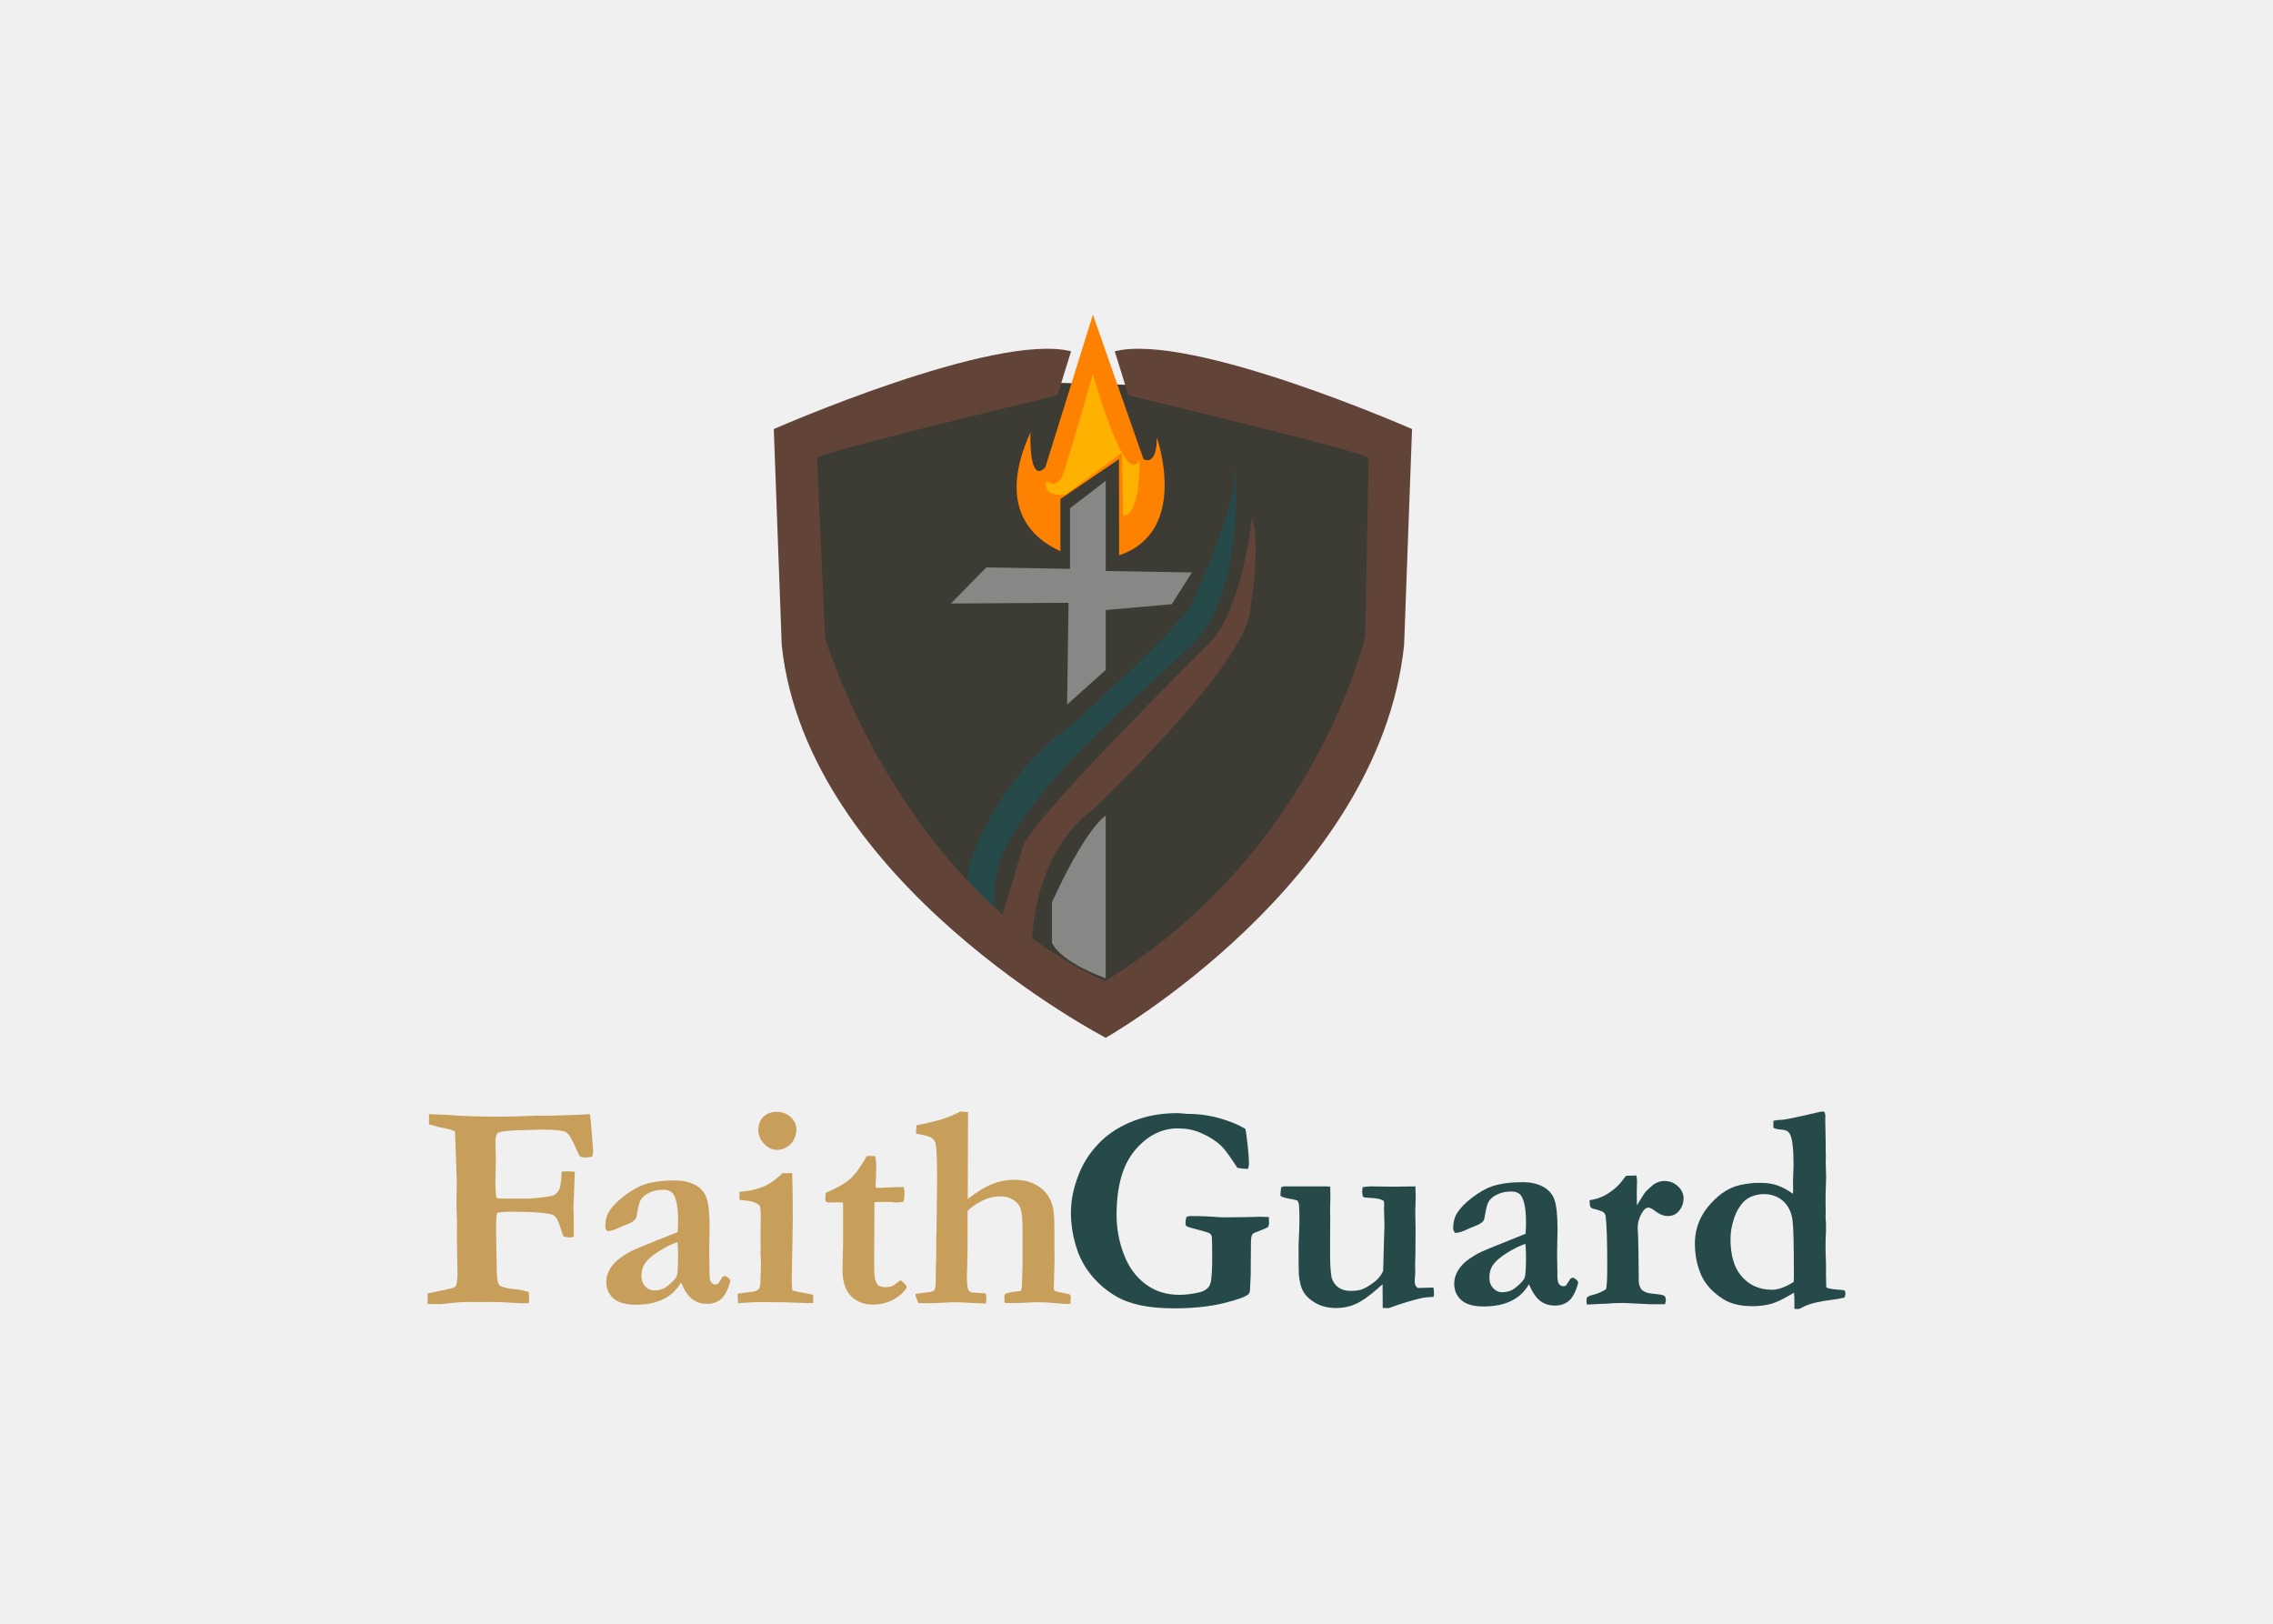
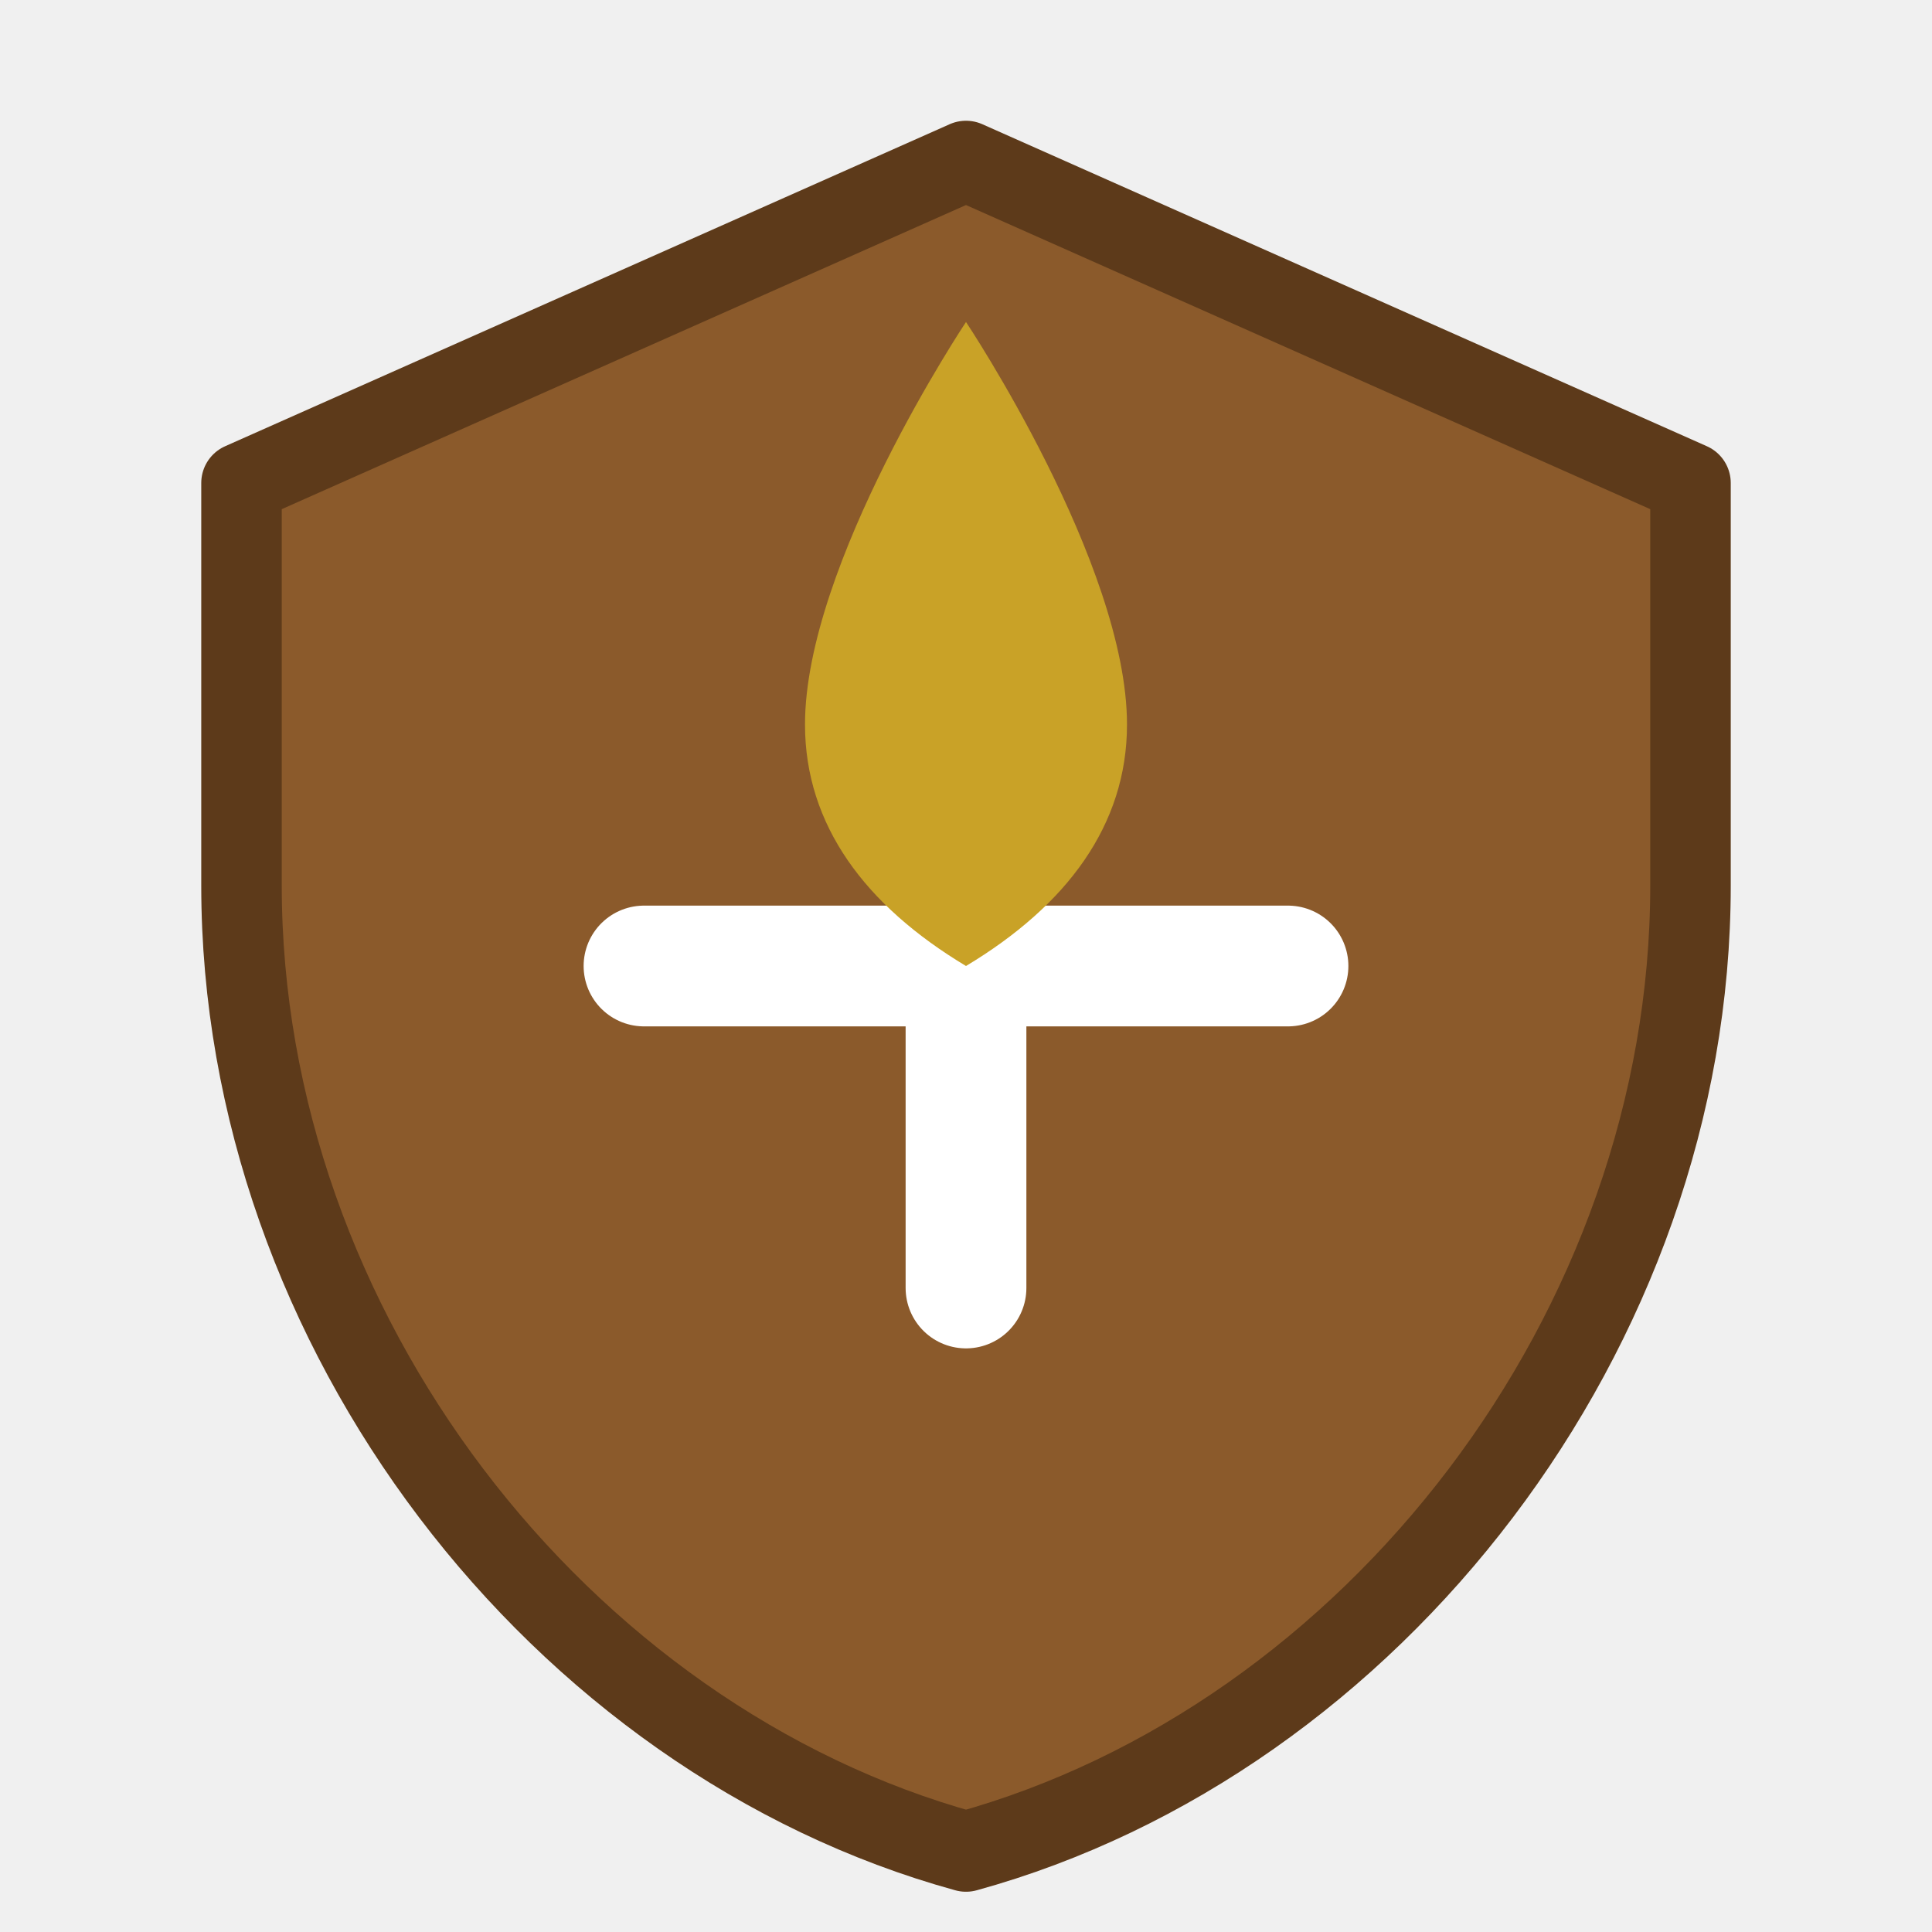
- <svg xmlns="http://www.w3.org/2000/svg" width="100%" height="100%" viewBox="0 0 350 250" version="1.1" xml:space="preserve" style="fill-rule:evenodd;clip-rule:evenodd;stroke-linejoin:round;stroke-miterlimit:2;">
-   <g id="Logo">
-     <path d="M124.981,69.028l38.462,-10.072l11.79,0.347l37.088,10.072l-0.115,27.437c0,0 -11.448,39.353 -41.611,55.915c0,0 -35.314,-16.508 -44.471,-54.982l-1.145,-28.717Z" style="fill:#3c3c34;" />
-     <path d="M190.205,70.696c0,0 1.764,20.469 -6.614,28.526c-8.378,8.057 -30.535,26.27 -30.425,37.523l-0.441,9.729c0,0 -2.535,-2.069 -4.299,-4.355l0.772,-8.71c0,0 3.527,-13.053 15.984,-21.923c0,0 16.425,-14.749 18.409,-18.669c0,0 7.606,-16.26 6.614,-22.121Z" style="fill:#264a4a;" />
-     <path d="M158.929,144.443c3.45,2.534 7.22,4.799 11.33,6.658l0,-0.111c32.5,-19.902 39.945,-53 39.945,-53l0.556,-27.455c0.556,-0.667 -37,-9.667 -37,-9.667l-2.111,-6.778c11.778,-2.971 45.778,11.971 45.778,11.971l-1.222,33.275c-3.889,36.609 -45.945,60.444 -45.945,60.444c0,0 -46,-23.836 -49.889,-60.444l-1.222,-33.275c0,0 34,-14.941 45.778,-11.971l-2.111,6.778c0,0 -37.556,9 -37,9.667l1.222,27.677c0,0 7.576,25.389 27.389,42.624l0,-0.121l3.111,-10.444c1.667,-4.556 28.333,-30.889 28.333,-30.889c5.444,-5 6.889,-19.667 6.889,-19.667c1.444,4 -0.222,14.111 -0.222,14.111c-0.667,8.667 -24.25,30.778 -24.25,30.778c-6.957,5.364 -8.942,13.665 -9.358,19.839Z" style="fill:#614338;" />
-     <g id="Cross">
-       <path d="M161.981,145.141l0,-6.222c0,0 4.777,-10.778 8.277,-13.333l0,25.031c0,0 -6.833,-2.365 -8.277,-5.476Z" style="fill:#878786;" />
-       <path d="M164.315,108.474l5.944,-5.333l0,-9.222l10.167,-0.889l3.111,-4.889l-13.278,-0.222l0,-13.889l-5.5,4.222l0,9.333l-12.889,-0.222l-5.444,5.556l18.111,-0.111l-0.222,15.667Z" style="fill:#878786;" />
-     </g>
-     <g id="Fire">
-       <path d="M163.279,84.865c-4.527,-2.056 -9.755,-6.943 -4.608,-18.305c0,0 -0.32,8.235 2.304,5.355l7.312,-23.467l7.792,22.248c0,0 2.048,1.265 2.048,-3.324c0,0 5.143,14.458 -5.806,18.123l-0.018,-14.8l-9.024,6.147l0,8.022Z" style="fill:#ff8100;" />
-       <path d="M168.287,57.6c0,0 5.139,18.214 7.17,13.096c0,0 0.303,8.579 -2.513,8.707l-0.175,-9.697l-8.72,6.433c0,0 -3.556,0.581 -2.93,-2.109c0,0 1.714,1.597 2.674,-1.283c0.96,-2.88 4.496,-15.147 4.496,-15.147Z" style="fill:#ffb100;" />
-     </g>
-   </g>
-   <path d="M65.832,200.769l0.045,-1.632c0.328,-0.075 0.873,-0.188 1.634,-0.337c0.761,-0.149 1.522,-0.321 2.283,-0.514l0.425,-0.268c0.149,-0.596 0.224,-1.208 0.224,-1.834l0,-0.134l-0.089,-5.165l0.022,-2.169l-0.089,-3.197l0.045,-3.801l-0.269,-7.49c-0.224,-0.209 -0.947,-0.418 -2.171,-0.627c-0.298,-0.06 -0.731,-0.179 -1.298,-0.358l-0.537,-0.134l0,-1.567l2.954,0.112c1.79,0.179 4.424,0.269 7.9,0.269c1.746,0 3.566,-0.045 5.461,-0.134l0.425,-0.022l1.097,0.022l0.448,-0.022l0.94,0l4.006,-0.134c0.179,0 0.414,-0.015 0.705,-0.045c0.291,-0.03 0.563,-0.052 0.817,-0.067c0.089,0.448 0.149,0.895 0.179,1.343l0.336,4.207c0,0.448 -0.045,0.791 -0.134,1.03c-0.537,0.075 -0.932,0.112 -1.186,0.112c-0.298,0 -0.537,-0.067 -0.716,-0.201c-0.089,-0.089 -0.261,-0.425 -0.515,-1.007c-0.627,-1.507 -1.16,-2.398 -1.6,-2.674c-0.44,-0.276 -1.667,-0.414 -3.681,-0.414l-3.088,0.089c-1.313,0.015 -2.35,0.089 -3.111,0.224c-0.164,0.03 -0.403,0.104 -0.716,0.224c-0.194,0.344 -0.291,0.785 -0.291,1.323l0.067,2.669l-0.067,3.05c0,1.555 0.052,2.512 0.157,2.871c0.134,0.09 0.246,0.143 0.336,0.158l1.589,0.022l2.686,0c0.597,0 1.514,-0.075 2.753,-0.224c0.85,-0.104 1.373,-0.224 1.567,-0.358c0.358,-0.239 0.615,-0.541 0.772,-0.906c0.157,-0.365 0.272,-1.257 0.347,-2.674c0.075,0 0.955,-0.045 1.03,-0.045c0.164,0 0.492,0.022 0.985,0.067l-0.134,3.581c-0.015,0.761 -0.045,1.417 -0.089,1.969l0.045,0.492c0.015,0.149 0.022,1.253 0.022,3.312c0,0.134 -0.007,0.358 -0.022,0.671c-0.283,0.06 -0.507,0.089 -0.671,0.089c-0.119,0 -0.41,-0.045 -0.873,-0.134c-0.134,-0.283 -0.283,-0.694 -0.448,-1.231c-0.343,-1.179 -0.716,-1.865 -1.119,-2.059c-0.716,-0.358 -2.969,-0.537 -6.759,-0.537c-0.552,0 -1.194,0.052 -1.925,0.157c-0.104,0.627 -0.157,1.35 -0.157,2.171l0.112,6.714c0.015,1.238 0.149,1.999 0.403,2.283c0.164,0.179 0.724,0.358 1.679,0.537l0.448,0.045c0.671,0.045 1.261,0.142 1.768,0.291l0.604,0.136c0.06,0.392 0.089,0.694 0.089,0.906c0,0.226 -0.022,0.513 -0.067,0.861l-0.425,-0.023l-0.694,0.023l-3.178,-0.176c-0.358,-0.017 -2.029,-0.025 -5.013,-0.025c-0.821,0 -1.604,0.045 -2.35,0.134c-1.179,0.134 -1.82,0.201 -1.925,0.201c-0.97,0 -1.634,-0.007 -1.992,-0.022Z" style="fill:#c79f5a;fill-rule:nonzero;" />
-   <path d="M111.666,196.427l0.515,0.336c0.134,0.104 0.216,0.231 0.246,0.381l0.022,0.112c-0.358,1.328 -0.828,2.242 -1.41,2.741c-0.582,0.5 -1.306,0.75 -2.171,0.75c-0.88,0 -1.637,-0.242 -2.272,-0.727c-0.634,-0.485 -1.212,-1.339 -1.734,-2.562c-0.641,1.134 -1.544,1.988 -2.708,2.562c-1.164,0.574 -2.589,0.862 -4.274,0.862c-1.552,0 -2.693,-0.325 -3.424,-0.974c-0.731,-0.649 -1.097,-1.503 -1.097,-2.562c0,-0.492 0.108,-0.992 0.325,-1.499c0.216,-0.507 0.567,-1.011 1.052,-1.511c0.485,-0.5 1.264,-1.048 2.339,-1.645c0.164,-0.089 0.731,-0.343 1.701,-0.761l5.572,-2.238c0.045,-0.567 0.067,-1.141 0.067,-1.723c0,-2.014 -0.246,-3.387 -0.739,-4.118c-0.298,-0.448 -0.821,-0.671 -1.567,-0.671c-0.746,0 -1.432,0.142 -2.059,0.425c-0.627,0.283 -1.082,0.649 -1.365,1.097c-0.209,0.328 -0.388,0.947 -0.537,1.857c-0.104,0.656 -0.201,1.037 -0.291,1.141c-0.224,0.283 -0.63,0.541 -1.22,0.772c-0.589,0.231 -0.988,0.399 -1.197,0.503c-0.806,0.388 -1.447,0.582 -1.925,0.582c-0.209,-0.179 -0.313,-0.433 -0.313,-0.761c0,-0.85 0.179,-1.581 0.537,-2.193c0.537,-0.865 1.347,-1.705 2.428,-2.518c1.082,-0.813 2.092,-1.384 3.032,-1.712c1.283,-0.418 2.85,-0.627 4.7,-0.627c1.194,0 2.219,0.22 3.077,0.66c0.858,0.44 1.455,1.093 1.79,1.958c0.336,0.865 0.503,2.425 0.503,4.677l-0.067,3.693l0.045,2.708l0,0.694c0,0.627 0.086,1.056 0.257,1.287c0.172,0.231 0.392,0.347 0.66,0.347c0.164,0 0.306,-0.045 0.425,-0.134l0.671,-1.052l0.403,-0.157Zm-7.34,-5.192c-0.85,0.283 -1.809,0.757 -2.876,1.421c-1.067,0.664 -1.809,1.332 -2.227,2.003c-0.298,0.492 -0.448,1.097 -0.448,1.813c0,0.641 0.194,1.171 0.582,1.589c0.388,0.418 0.836,0.627 1.343,0.627c0.836,0 1.544,-0.239 2.126,-0.716c0.791,-0.641 1.253,-1.153 1.387,-1.533c0.134,-0.381 0.201,-1.458 0.201,-3.234c0,-0.656 -0.03,-1.313 -0.089,-1.969Z" style="fill:#c79f5a;fill-rule:nonzero;" />
-   <path d="M116.768,173.936c0,-0.806 0.261,-1.466 0.783,-1.981c0.522,-0.515 1.194,-0.772 2.014,-0.772c0.88,0 1.611,0.272 2.193,0.817c0.582,0.545 0.873,1.16 0.873,1.846c0,0.507 -0.116,1.014 -0.347,1.522c-0.231,0.507 -0.597,0.914 -1.097,1.22c-0.5,0.306 -1.011,0.459 -1.533,0.459c-0.716,0 -1.376,-0.306 -1.981,-0.918c-0.604,-0.612 -0.906,-1.343 -0.906,-2.193Zm-3.133,26.699l-0.045,-1.455l2.529,-0.336c0.373,-0.104 0.63,-0.257 0.772,-0.459c0.142,-0.201 0.213,-0.653 0.213,-1.354l0,-0.246c0,-0.179 0.011,-0.503 0.034,-0.974c0.022,-0.47 0.034,-0.884 0.034,-1.242c0,-0.283 -0.022,-0.828 -0.067,-1.634l0.022,-1.119l-0.022,-1.052l0.045,-3.648c0,-0.463 -0.045,-0.94 -0.134,-1.432c-0.164,-0.224 -0.463,-0.418 -0.895,-0.582c-0.433,-0.164 -1.186,-0.283 -2.26,-0.358l0,-1.253c1.537,-0.089 2.887,-0.41 4.051,-0.962c0.791,-0.358 1.649,-0.992 2.574,-1.902l1.499,0c0.06,1.85 0.089,4.252 0.089,7.206l-0.157,9.131c0,0.627 0.03,1.194 0.089,1.701c0.463,0.164 1.216,0.328 2.26,0.492c0.403,0.06 0.724,0.134 0.962,0.224l-0.022,1.231c-0.403,0.015 -0.701,0.022 -0.895,0.022c-0.224,0 -0.567,-0.015 -1.03,-0.045c-1.522,-0.075 -3.558,-0.112 -6.11,-0.112c-0.731,0 -1.44,0.026 -2.126,0.078c-0.686,0.052 -1.156,0.078 -1.41,0.078Z" style="fill:#c79f5a;fill-rule:nonzero;" />
-   <path d="M127.13,183.663c1.76,-0.745 3.032,-1.475 3.816,-2.19c0.783,-0.715 1.623,-1.877 2.518,-3.486l1.253,0c0.134,0.388 0.201,0.798 0.201,1.231c0,0.776 -0.007,1.38 -0.022,1.813l-0.067,1.32c0,0.075 0.007,0.246 0.022,0.515l0.515,0.022c0.075,0 0.776,-0.03 2.104,-0.089c0.104,0 0.664,-0.015 1.679,-0.045c0.089,0.399 0.134,0.753 0.134,1.064c0,0.34 -0.052,0.739 -0.157,1.197c-0.492,0.089 -0.865,0.134 -1.119,0.134c-0.119,0 -0.358,-0.03 -0.716,-0.089l-1.164,0l-0.403,-0.022l-1.074,0.067l-0.045,8.549c-0.015,1.656 0.019,2.689 0.101,3.1c0.082,0.41 0.257,0.802 0.526,1.175c0.343,0.164 0.724,0.246 1.141,0.246c0.403,0 0.701,-0.037 0.895,-0.112c0.194,-0.075 0.522,-0.291 0.985,-0.648c0.089,-0.075 0.231,-0.179 0.425,-0.313c0.358,0.283 0.649,0.566 0.873,0.849l0.089,0.268c-0.522,0.821 -1.257,1.466 -2.204,1.936c-0.947,0.47 -1.958,0.705 -3.032,0.705c-1.387,0 -2.514,-0.439 -3.379,-1.318c-0.865,-0.879 -1.298,-2.242 -1.298,-4.09l0.089,-3.933l0,-6.369l-0.694,-0.045l-1.611,0.045l-0.291,-0.112c-0.089,-0.133 -0.134,-0.258 -0.134,-0.377c0,-0.089 0.015,-0.421 0.045,-0.997Z" style="fill:#c79f5a;fill-rule:nonzero;" />
-   <path d="M140.983,199.225c0.239,-0.06 0.903,-0.149 1.992,-0.269c0.477,-0.06 0.776,-0.164 0.895,-0.313c0.149,-0.224 0.224,-0.753 0.224,-1.589l0,-1.589l0.067,-1.679l0,-1.835l0.022,-0.448l-0.022,-1.119l0.045,-0.381l0.089,-8.124l0,-0.627c0,-2.775 -0.075,-4.491 -0.224,-5.147c-0.089,-0.388 -0.302,-0.694 -0.638,-0.918c-0.336,-0.224 -1.123,-0.433 -2.361,-0.627l0,-0.47c0,-0.224 0.015,-0.5 0.045,-0.828l1.88,-0.403c0.373,-0.104 0.731,-0.194 1.074,-0.269c0.836,-0.179 1.887,-0.552 3.155,-1.119c0.224,-0.134 0.433,-0.246 0.627,-0.336l1.208,0.089l-0.045,13.383c1.358,-1.074 2.596,-1.835 3.715,-2.283c1.119,-0.448 2.283,-0.671 3.491,-0.671c1.149,0 2.145,0.205 2.988,0.615c0.843,0.41 1.496,0.918 1.958,1.522c0.463,0.604 0.791,1.339 0.985,2.204c0.134,0.582 0.201,1.701 0.201,3.357l0,1.432l0.022,3.155l-0.112,4.565c0.06,0.134 0.127,0.224 0.201,0.269c0.179,0.075 0.619,0.179 1.32,0.313c0.403,0.075 0.716,0.142 0.94,0.201c0.119,0.222 0.179,0.4 0.179,0.533l-0.022,0.178c-0.03,0.163 -0.045,0.407 -0.045,0.733l-0.515,0.034c-0.224,0 -0.664,-0.03 -1.32,-0.089c-1.253,-0.119 -2.305,-0.179 -3.155,-0.179c-0.552,0 -1.291,0.03 -2.216,0.089c-0.656,0.03 -1.492,0.045 -2.506,0.045c-0.164,0 -0.313,-0.022 -0.448,-0.067l0,-0.537l-0.045,-0.291c0,-0.119 0.037,-0.283 0.112,-0.492c0.343,-0.164 0.742,-0.272 1.197,-0.325c0.455,-0.052 0.884,-0.108 1.287,-0.168c0.06,-0.283 0.097,-0.463 0.112,-0.537l0.112,-3.267l0,-5.483c0,-1.626 -0.089,-2.727 -0.269,-3.301c-0.179,-0.574 -0.552,-1.044 -1.119,-1.41c-0.567,-0.365 -1.253,-0.548 -2.059,-0.548c-0.94,0 -1.854,0.22 -2.741,0.66c-0.888,0.44 -1.645,0.959 -2.272,1.555l0,3.916c0,2.148 -0.022,3.76 -0.067,4.834c-0.03,0.641 -0.045,1.044 -0.045,1.208c0,1.03 0.067,1.738 0.201,2.126c0.06,0.179 0.224,0.343 0.492,0.492c0.552,0.045 1.011,0.071 1.376,0.078c0.365,0.007 0.66,0.041 0.884,0.101c0.03,0.368 0.045,0.625 0.045,0.772c0,0.206 -0.03,0.456 -0.089,0.75l-2.484,-0.101c-0.94,-0.067 -1.783,-0.101 -2.529,-0.101l-3.133,0.157l-2.193,-0.022c-0.149,-0.209 -0.306,-0.582 -0.47,-1.119l0,-0.291Z" style="fill:#c79f5a;fill-rule:nonzero;" />
-   <path d="M191.762,173.802c0.104,0.433 0.224,1.287 0.358,2.562c0.134,1.276 0.201,2.204 0.201,2.786c0,0.224 -0.052,0.5 -0.157,0.828c-0.641,-0.015 -1.186,-0.075 -1.634,-0.179c-1.134,-1.746 -1.932,-2.842 -2.395,-3.29c-0.865,-0.836 -1.977,-1.544 -3.335,-2.126c-1,-0.433 -2.148,-0.649 -3.446,-0.649c-2.492,0 -4.685,1.118 -6.58,3.354c-1.895,2.236 -2.842,5.56 -2.842,9.973c0,2.072 0.369,4.084 1.108,6.037c0.739,1.953 1.846,3.484 3.323,4.595c1.477,1.111 3.215,1.666 5.214,1.666c0.97,0 1.999,-0.126 3.088,-0.379c0.552,-0.119 1,-0.357 1.343,-0.713c0.239,-0.238 0.395,-0.594 0.47,-1.07c0.119,-0.862 0.179,-2.087 0.179,-3.677c0,-1.545 -0.022,-2.607 -0.067,-3.186c-0.104,-0.223 -0.205,-0.368 -0.302,-0.434c-0.097,-0.067 -0.399,-0.175 -0.906,-0.324l-1.992,-0.535c-0.433,-0.104 -0.701,-0.231 -0.806,-0.381c-0.03,-0.194 -0.045,-0.336 -0.045,-0.425c0,-0.209 0.052,-0.5 0.157,-0.873c0.269,-0.089 0.455,-0.134 0.559,-0.134c1.626,0 3.036,0.054 4.23,0.161c0.418,0.027 0.873,0.04 1.365,0.04l3.536,-0.045l1.499,-0.045c0.179,-0.015 0.679,0 1.499,0.045c0.015,0.388 0.022,0.716 0.022,0.985c0,0.164 -0.052,0.351 -0.157,0.559c-0.254,0.152 -0.686,0.342 -1.298,0.57c-0.612,0.228 -0.955,0.38 -1.03,0.456c-0.119,0.119 -0.201,0.305 -0.246,0.559c-0.045,0.253 -0.067,1.139 -0.067,2.659c0,1.758 -0.007,2.808 -0.022,3.151c-0.06,1.102 -0.089,1.728 -0.089,1.877c0,0.551 -0.075,0.894 -0.224,1.028c-0.418,0.417 -1.712,0.89 -3.883,1.419c-2.171,0.529 -4.696,0.793 -7.575,0.793c-2.014,0 -3.764,-0.16 -5.248,-0.481c-1.484,-0.321 -2.749,-0.794 -3.793,-1.421c-1.403,-0.836 -2.603,-1.85 -3.603,-3.044c-1,-1.194 -1.746,-2.484 -2.238,-3.872c-0.686,-1.969 -1.03,-3.931 -1.03,-5.886c0,-2.193 0.507,-4.416 1.522,-6.669c0.746,-1.626 1.794,-3.092 3.144,-4.398c1.35,-1.306 3.04,-2.346 5.069,-3.122c2.029,-0.776 4.237,-1.164 6.624,-1.164c0.298,0 0.783,0.037 1.455,0.112c1.82,0 3.521,0.228 5.103,0.683c1.581,0.455 2.894,0.996 3.939,1.623Z" style="fill:#264a4a;fill-rule:nonzero;" />
-   <path d="M197.268,182.798c0.164,-0.06 0.298,-0.104 0.403,-0.134l6.669,0l0.492,0.045l0.022,1.497l-0.045,2.19l0.022,1.14l-0.022,3.374l0,2.302c0,1.505 0.082,2.689 0.246,3.554c0.224,0.655 0.586,1.151 1.085,1.486c0.5,0.335 1.108,0.503 1.824,0.503c0.671,0 1.216,-0.067 1.634,-0.201c0.418,-0.134 0.899,-0.387 1.444,-0.76c0.545,-0.372 0.891,-0.641 1.041,-0.805c0.433,-0.477 0.731,-0.916 0.895,-1.319l0.157,-5.563c0.03,-0.581 0.045,-1.058 0.045,-1.43c0,-0.387 -0.011,-0.875 -0.034,-1.463c-0.022,-0.588 -0.034,-0.92 -0.034,-0.994l0.022,-0.827l-0.045,-0.492c-0.358,-0.223 -0.858,-0.365 -1.499,-0.424l-1.499,-0.112c-0.089,-0.045 -0.172,-0.097 -0.246,-0.157c-0.06,-0.298 -0.089,-0.522 -0.089,-0.671c0,-0.179 0.022,-0.433 0.067,-0.761c0.492,-0.075 0.918,-0.112 1.276,-0.112l3.446,0.045c0.925,0 2.059,-0.015 3.402,-0.045l0.045,1.676l-0.067,2.145l0.045,2.682l-0.022,3.844l-0.045,1.721l0.022,1.162c-0.06,0.775 -0.089,1.214 -0.089,1.318c0,0.372 0.067,0.648 0.201,0.827c0.134,0.179 0.261,0.268 0.381,0.268l2.059,-0.067l0.269,0.045c0.045,0.522 0.067,0.821 0.067,0.895c0,0.104 -0.022,0.269 -0.067,0.492c-0.791,0.03 -1.358,0.082 -1.701,0.157c-1.596,0.358 -3.342,0.888 -5.237,1.589l-0.895,-0.045l-0.022,-3.648c-0.179,0.149 -0.44,0.381 -0.783,0.694c-1.313,1.164 -2.439,1.951 -3.379,2.361c-0.94,0.41 -1.925,0.615 -2.954,0.615c-1.223,0 -2.283,-0.253 -3.178,-0.76c-0.895,-0.507 -1.552,-1.132 -1.969,-1.877c-0.313,-0.581 -0.522,-1.416 -0.627,-2.503c-0.03,-0.283 -0.045,-1.743 -0.045,-4.38l0.022,-0.715c0.075,-1.46 0.112,-2.54 0.112,-3.24c0,-1.192 -0.022,-1.989 -0.067,-2.392c-0.015,-0.194 -0.089,-0.417 -0.224,-0.67c-0.209,-0.089 -0.455,-0.157 -0.739,-0.201c-0.955,-0.164 -1.552,-0.321 -1.79,-0.47c-0.075,-0.045 -0.112,-0.142 -0.112,-0.291c0,-0.089 0.082,-0.753 0.112,-1.096Z" style="fill:#264a4a;fill-rule:nonzero;" />
-   <path d="M242.228,196.696l0.515,0.336c0.134,0.104 0.216,0.231 0.246,0.381l0.022,0.112c-0.358,1.328 -0.828,2.242 -1.41,2.741c-0.582,0.5 -1.306,0.75 -2.171,0.75c-0.88,0 -1.637,-0.242 -2.272,-0.727c-0.634,-0.485 -1.212,-1.339 -1.734,-2.562c-0.641,1.134 -1.544,1.988 -2.708,2.562c-1.164,0.574 -2.589,0.862 -4.274,0.862c-1.552,0 -2.693,-0.325 -3.424,-0.974c-0.731,-0.649 -1.097,-1.503 -1.097,-2.562c0,-0.492 0.108,-0.992 0.325,-1.499c0.216,-0.507 0.567,-1.011 1.052,-1.511c0.485,-0.5 1.264,-1.048 2.339,-1.645c0.164,-0.089 0.731,-0.343 1.701,-0.761l5.572,-2.238c0.045,-0.567 0.067,-1.141 0.067,-1.723c0,-2.014 -0.246,-3.387 -0.739,-4.118c-0.298,-0.448 -0.821,-0.671 -1.567,-0.671c-0.746,0 -1.432,0.142 -2.059,0.425c-0.627,0.283 -1.082,0.649 -1.365,1.097c-0.209,0.328 -0.388,0.947 -0.537,1.857c-0.104,0.656 -0.201,1.037 -0.291,1.141c-0.224,0.283 -0.63,0.541 -1.22,0.772c-0.589,0.231 -0.988,0.399 -1.197,0.503c-0.806,0.388 -1.447,0.582 -1.925,0.582c-0.209,-0.179 -0.313,-0.433 -0.313,-0.761c0,-0.85 0.179,-1.581 0.537,-2.193c0.537,-0.865 1.347,-1.705 2.428,-2.518c1.082,-0.813 2.092,-1.384 3.032,-1.712c1.283,-0.418 2.85,-0.627 4.7,-0.627c1.194,0 2.219,0.22 3.077,0.66c0.858,0.44 1.455,1.093 1.79,1.958c0.336,0.865 0.503,2.425 0.503,4.677l-0.067,3.693l0.045,2.708l0,0.694c0,0.627 0.086,1.056 0.257,1.287c0.172,0.231 0.392,0.347 0.66,0.347c0.164,0 0.306,-0.045 0.425,-0.134l0.671,-1.052l0.403,-0.157Zm-7.34,-5.192c-0.85,0.283 -1.809,0.757 -2.876,1.421c-1.067,0.664 -1.809,1.332 -2.227,2.003c-0.298,0.492 -0.448,1.097 -0.448,1.813c0,0.641 0.194,1.171 0.582,1.589c0.388,0.418 0.836,0.627 1.343,0.627c0.836,0 1.544,-0.239 2.126,-0.716c0.791,-0.641 1.253,-1.153 1.387,-1.533c0.134,-0.381 0.201,-1.458 0.201,-3.234c0,-0.656 -0.03,-1.313 -0.089,-1.969Z" style="fill:#264a4a;fill-rule:nonzero;" />
-   <path d="M244.354,199.773c0.194,-0.17 0.448,-0.293 0.761,-0.37c0.761,-0.164 1.484,-0.462 2.171,-0.894c0.134,-0.357 0.201,-1.564 0.201,-3.619c0,-3.768 -0.082,-6.316 -0.246,-7.641c-0.03,-0.238 -0.149,-0.447 -0.358,-0.626c-0.373,-0.194 -0.88,-0.365 -1.522,-0.514c-0.298,-0.074 -0.477,-0.238 -0.537,-0.492l-0.067,-0.828c1.104,-0.149 2.104,-0.526 2.999,-1.13c0.895,-0.604 1.567,-1.22 2.014,-1.846c0.239,-0.343 0.448,-0.604 0.627,-0.783l1.567,-0.045c0.075,0.343 0.112,0.627 0.112,0.85c0,0.164 -0.007,0.365 -0.022,0.604c-0.015,0.522 -0.022,0.955 -0.022,1.298c0,0.164 0.007,0.783 0.022,1.857c0.612,-1.044 1.059,-1.746 1.343,-2.104c0.134,-0.164 0.53,-0.53 1.186,-1.097c0.507,-0.373 1.082,-0.559 1.723,-0.559c0.791,0 1.477,0.269 2.059,0.806c0.582,0.537 0.873,1.156 0.873,1.857c0,0.701 -0.22,1.332 -0.66,1.891c-0.44,0.559 -1.026,0.839 -1.757,0.839c-0.641,0 -1.313,-0.269 -2.014,-0.806c-0.418,-0.328 -0.753,-0.492 -1.007,-0.492l-0.157,0.022c-0.313,0.104 -0.597,0.387 -0.85,0.848c-0.418,0.743 -0.627,1.517 -0.627,2.319l0.045,0.602c0.06,1.1 0.104,3.68 0.134,7.739c0.045,0.372 0.186,0.744 0.425,1.115c0.269,0.208 0.541,0.357 0.817,0.446c0.276,0.089 0.757,0.164 1.444,0.225c0.686,0.06 1.104,0.155 1.253,0.284c0.149,0.128 0.224,0.336 0.224,0.624c0,0.166 -0.045,0.386 -0.134,0.658l-2.104,0l-4.274,-0.201c-1.074,0 -2.051,0.045 -2.932,0.134l-0.381,0c-0.104,0 -0.88,0.037 -2.328,0.112c-0.045,-0.246 -0.067,-0.431 -0.067,-0.554c0,-0.123 0.022,-0.3 0.067,-0.531Z" style="fill:#264a4a;fill-rule:nonzero;" />
-   <path d="M265.145,183.738c0.731,-0.507 1.436,-0.873 2.115,-1.097c0.679,-0.224 1.637,-0.395 2.876,-0.515l1.253,0c1.626,0 3.185,0.559 4.677,1.679l0.045,-0.537l-0.022,-1.499l0.089,-2.395c0,-2.521 -0.194,-4.118 -0.582,-4.789c-0.224,-0.403 -0.615,-0.619 -1.175,-0.649c-0.559,-0.03 -1.011,-0.127 -1.354,-0.291l0,-1.074c0.283,-0.089 0.649,-0.138 1.097,-0.145c0.448,-0.007 1.32,-0.16 2.618,-0.459l0.761,-0.157l2.216,-0.515c0.448,-0.104 0.724,-0.157 0.828,-0.157c0.075,0 0.194,0.015 0.358,0.045c0.089,0.313 0.134,0.545 0.134,0.694l-0.022,0.336l0,0.403c0,0.418 0.022,1.529 0.067,3.335l0,1.208l0.022,0.649l-0.022,1.119l0.067,2.328l-0.045,1.365c-0.03,0.597 -0.045,1.537 -0.045,2.82c0,0.209 0.007,0.395 0.022,0.559l0,0.828c-0.015,0.239 -0.022,0.418 -0.022,0.537c0,0.224 0.022,0.545 0.067,0.962l0,1.231l-0.022,0.47c-0.03,0.433 -0.045,1.03 -0.045,1.79c0,0.776 0.015,1.477 0.045,2.104c0.015,0.254 0.022,0.485 0.022,0.694l0,1.679c0,0.537 0.015,1.179 0.045,1.925c0.269,0.164 0.925,0.283 1.969,0.358c0.328,0.015 0.619,0.052 0.873,0.112c0.075,0.224 0.112,0.388 0.112,0.492c0,0.134 -0.052,0.336 -0.157,0.604c-0.612,0.149 -1.253,0.261 -1.925,0.336c-2.044,0.254 -3.499,0.612 -4.364,1.074c-0.418,0.239 -0.709,0.358 -0.873,0.358c-0.164,0 -0.351,-0.015 -0.559,-0.045c0.015,-0.271 0.022,-0.444 0.022,-0.519c0,-1.022 -0.022,-1.676 -0.067,-1.962c-0.224,0.12 -0.5,0.279 -0.828,0.474c-1,0.602 -1.91,1.02 -2.73,1.253c-0.821,0.233 -1.76,0.35 -2.82,0.35c-1.88,0 -3.379,-0.358 -4.498,-1.074c-1.656,-1.044 -2.801,-2.298 -3.435,-3.76c-0.634,-1.462 -0.951,-3.066 -0.951,-4.812c0,-3.014 1.387,-5.587 4.163,-7.721Zm6.893,14.793c0.313,0.03 0.582,0.045 0.806,0.045c0.492,0 1.018,-0.102 1.578,-0.307c0.559,-0.205 1.153,-0.505 1.779,-0.901c0.015,-0.492 0.022,-0.798 0.022,-0.918c0,-4.729 -0.067,-7.579 -0.201,-8.549c-0.179,-1.298 -0.671,-2.298 -1.477,-2.999c-0.806,-0.701 -1.783,-1.052 -2.932,-1.052c-0.656,0 -1.279,0.119 -1.869,0.358c-0.589,0.238 -1.071,0.581 -1.444,1.028c-0.552,0.655 -0.97,1.4 -1.253,2.235c-0.388,1.162 -0.582,2.25 -0.582,3.263c0,2.428 0.515,4.287 1.544,5.575c1.03,1.288 2.372,2.03 4.028,2.223Z" style="fill:#264a4a;fill-rule:nonzero;" />
+ <svg xmlns="http://www.w3.org/2000/svg" viewBox="0 0 48 48" fill="none">
+   <path d="M24 4L6 12V22C6 33.05 13.9 43.22 24 46C34.1 43.22 42 33.05 42 22V12L24 4Z" fill="#8B5A2B" stroke="#5D3A1A" stroke-width="2" stroke-linejoin="round" />
+   <path d="M24 16V32M16 24H32" stroke="#FFFFFF" stroke-width="3" stroke-linecap="round" />
+   <path d="M24 8C24 8 20 14 20 18C20 20.5 21.5 22.5 24 24C26.5 22.5 28 20.5 28 18C28 14 24 8 24 8Z" fill="#C9A227" />
</svg>
